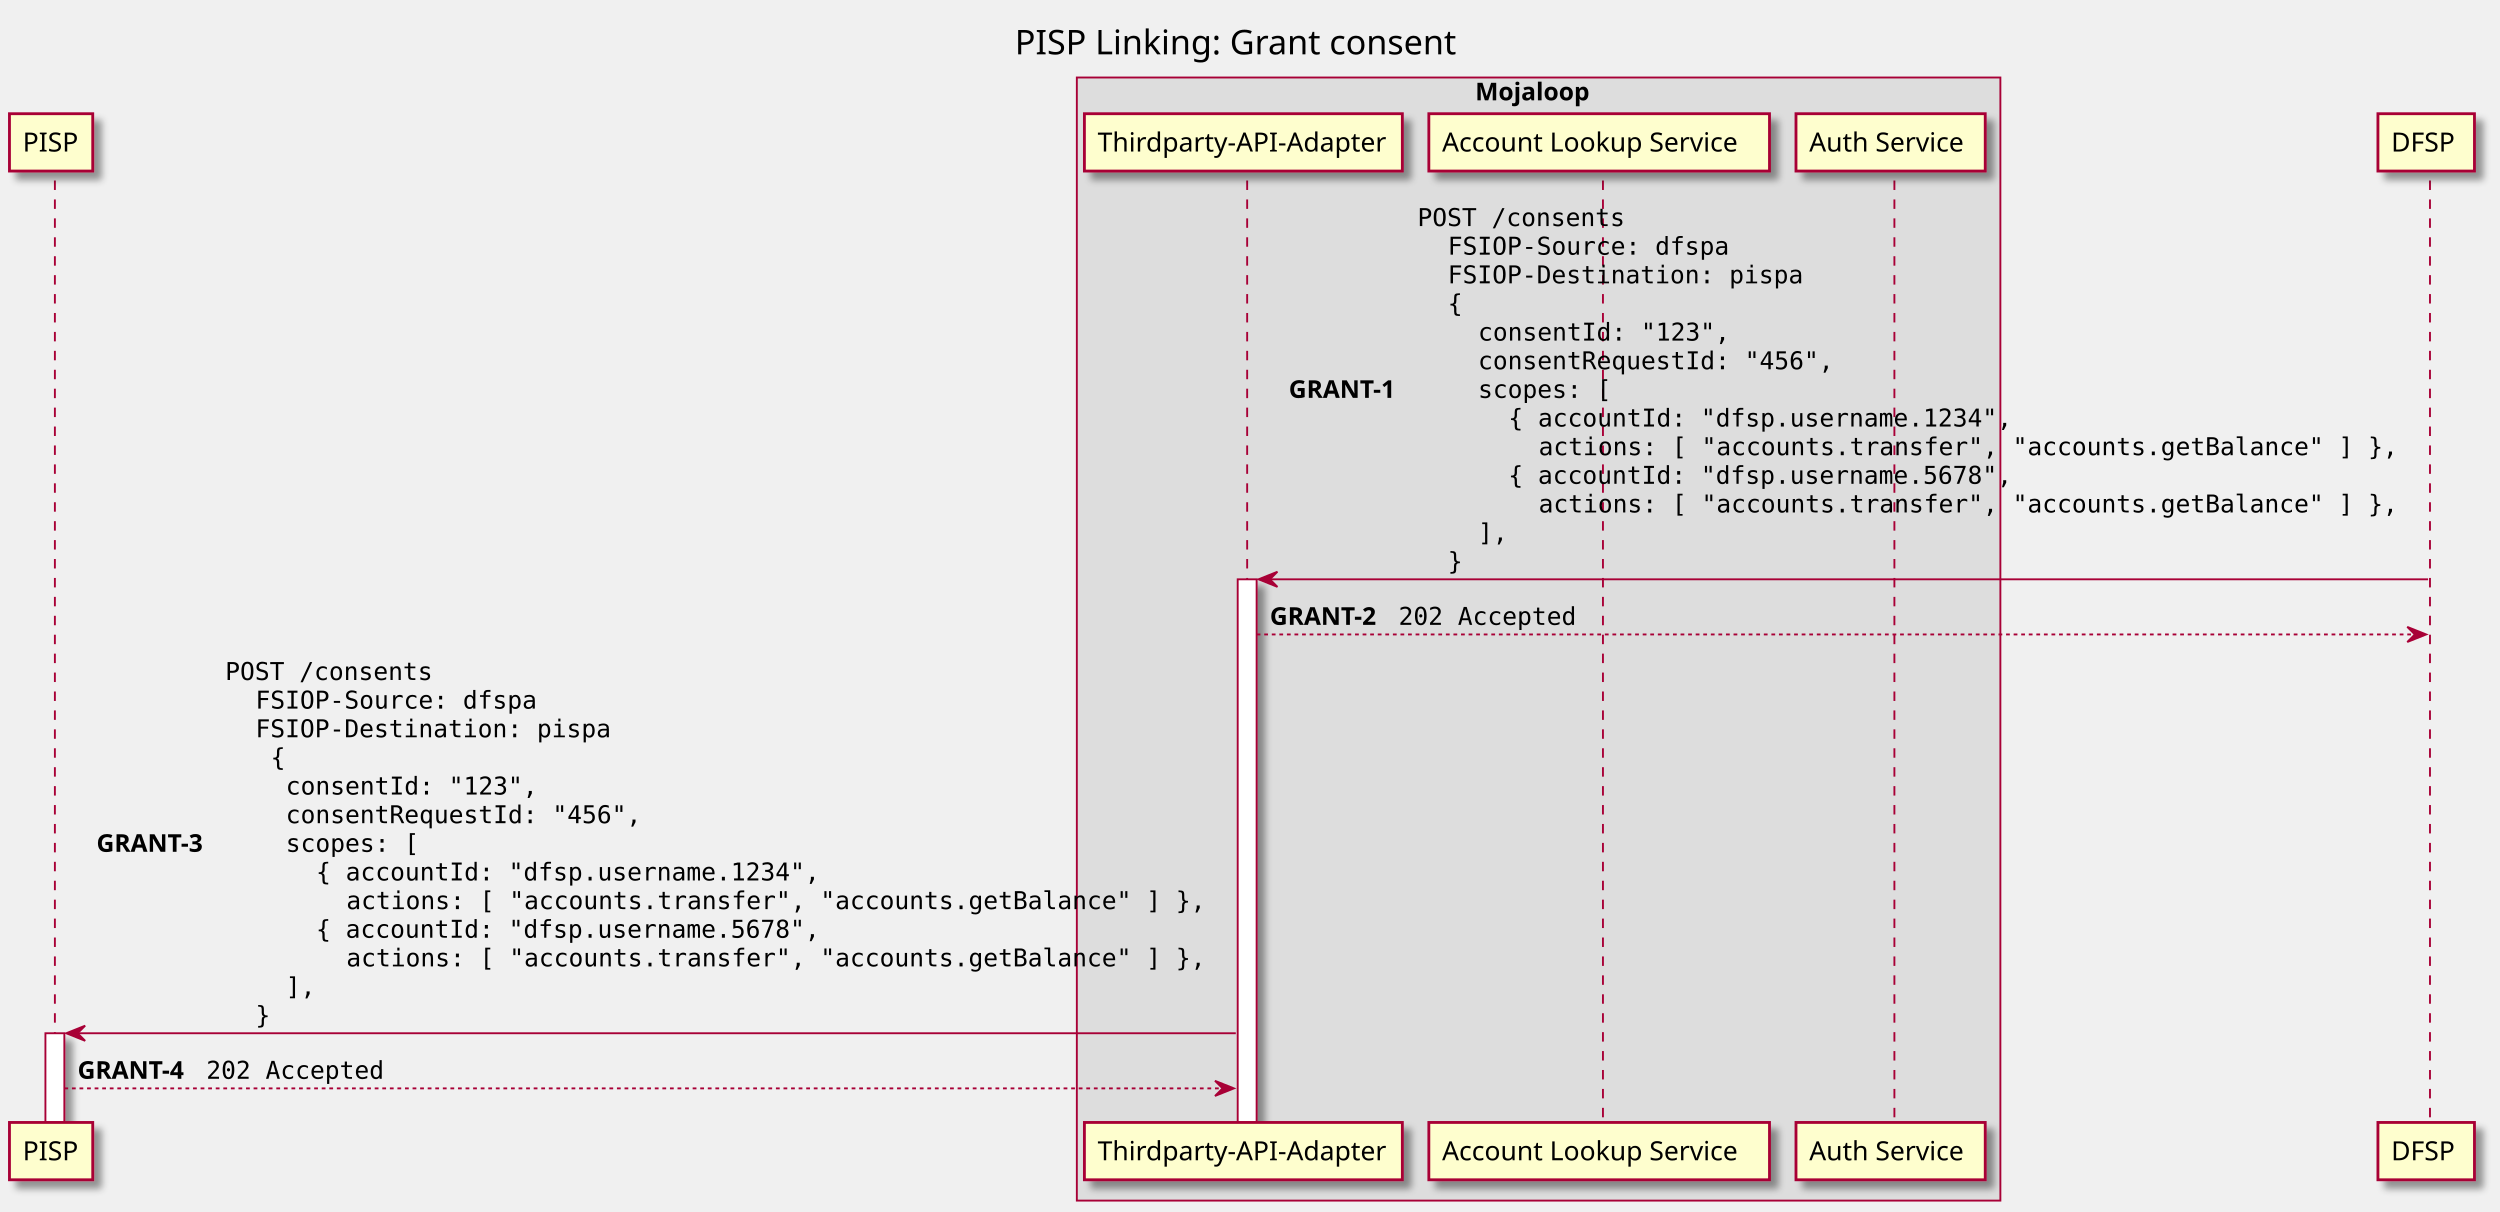
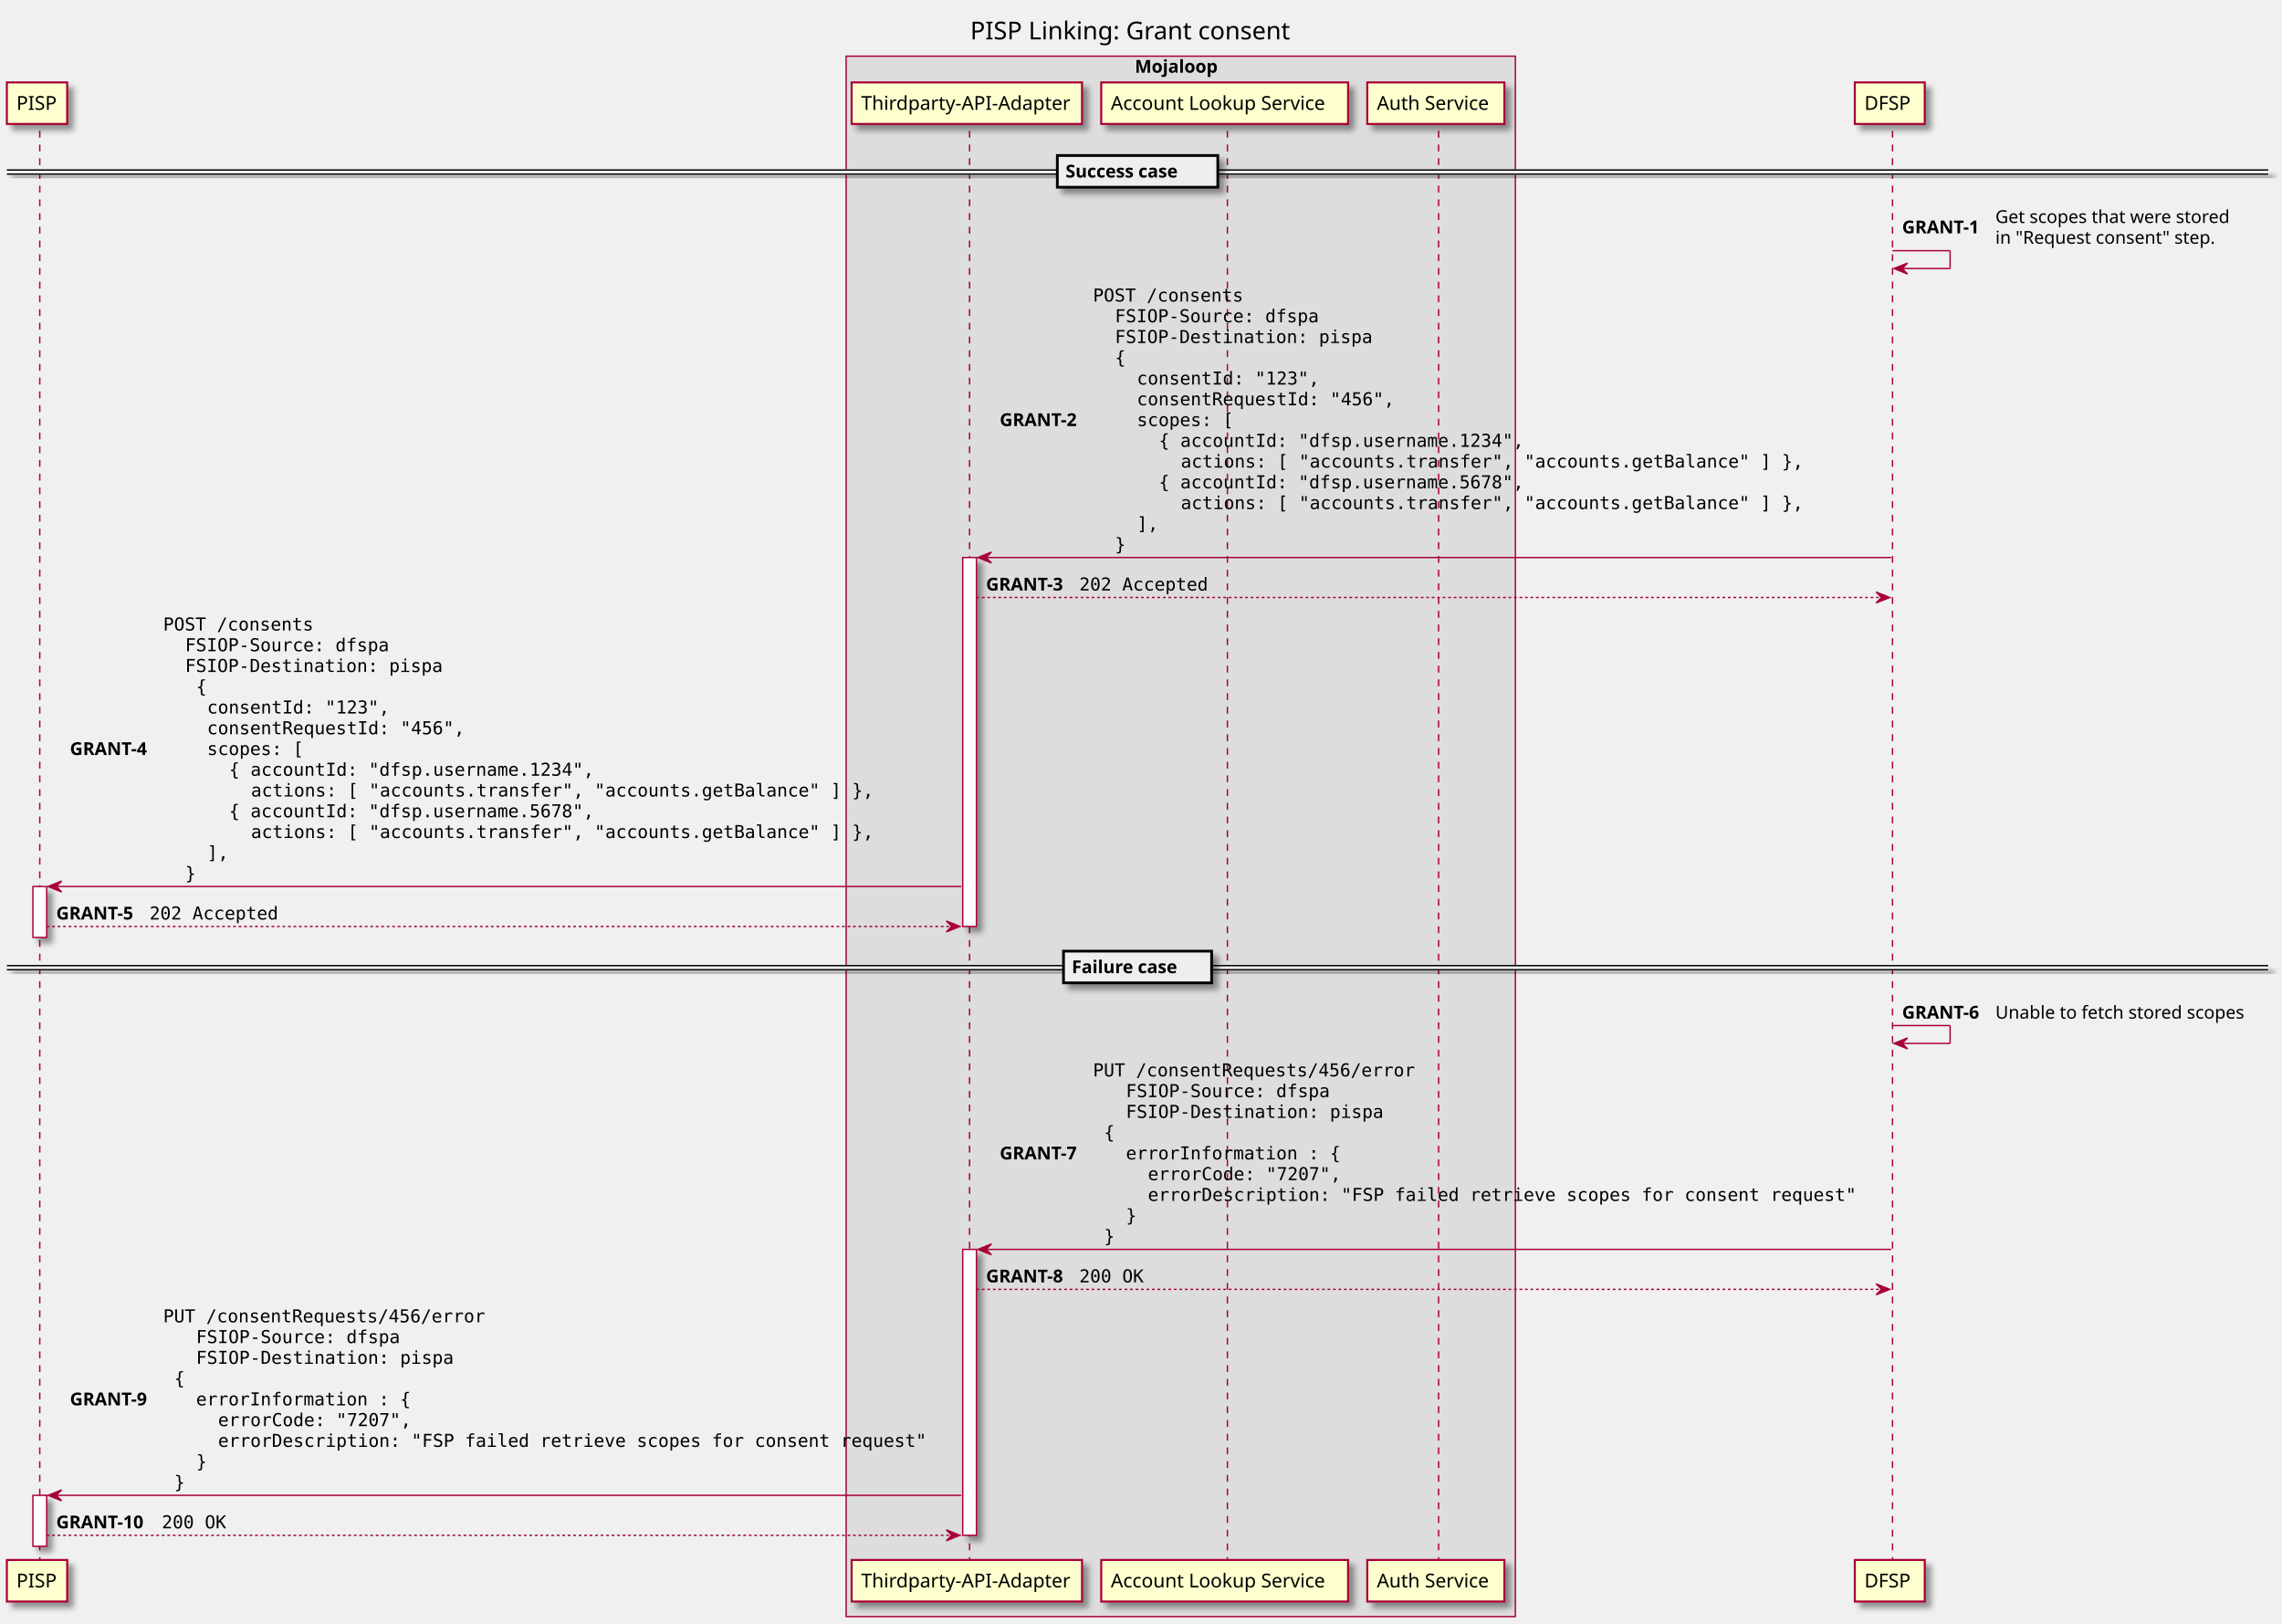
- <svg xmlns="http://www.w3.org/2000/svg" height="640" preserveAspectRatio="none" style="width:1321px;height:640px" width="1321">
+ <svg xmlns="http://www.w3.org/2000/svg" height="1184" preserveAspectRatio="none" style="width:1664px;height:1184px" width="1664">
  <defs>
    <filter height="300%" id="a" width="300%" x="-1" y="-1">
      <feGaussianBlur result="blurOut" stdDeviation="2" />
      <feColorMatrix in="blurOut" result="blurOut2" values="0 0 0 0 0 0 0 0 0 0 0 0 0 0 0 0 0 0 .4 0" />
      <feOffset dx="4" dy="4" in="blurOut2" result="blurOut3" />
      <feBlend in="SourceGraphic" in2="blurOut3" />
    </filter>
  </defs>
-   <path fill="#DDD" stroke="#a80036" d="M569 40.953h488v593.445H569z" />
-   <text font-family="sans-serif" font-size="13" font-weight="bold" lengthAdjust="spacingAndGlyphs" textLength="67" x="779.5" y="53.02">
+   <path fill="#DDD" stroke="#a80036" d="M617 40.953h488v1137.766H617z" />
+   <text font-family="sans-serif" font-size="13" font-weight="bold" lengthAdjust="spacingAndGlyphs" textLength="67" x="827.5" y="53.02">
    Mojaloop
  </text>
-   <text font-family="sans-serif" font-size="18" lengthAdjust="spacingAndGlyphs" textLength="244" x="536.25" y="28.708">
+   <text font-family="sans-serif" font-size="18" lengthAdjust="spacingAndGlyphs" textLength="244" x="707.5" y="28.708">
    PISP Linking: Grant consent
  </text>
-   <path stroke="#a80036" stroke-dasharray="5,5" d="M29 95.383v497.719" />
-   <path fill="#FFF" filter="url(#a)" stroke="#a80036" d="M24 545.969h10v47.133H24z" />
-   <path stroke="#a80036" stroke-dasharray="5,5" d="M659 95.383v497.719" />
-   <path fill="#FFF" filter="url(#a)" stroke="#a80036" d="M654 306.109h10v286.992h-10z" />
-   <path stroke="#a80036" stroke-dasharray="5,5" d="M847 95.383v497.719M1001 95.383v497.719M1284 95.383v497.719" />
+   <path stroke="#a80036" stroke-dasharray="5,5" d="M29 95.383v1042.039" />
+   <path fill="#FFF" filter="url(#a)" stroke="#a80036" d="M24 646.367h10V683.5H24zM24 1090.289h10v37.133H24z" />
+   <path stroke="#a80036" stroke-dasharray="5,5" d="M707 95.383v1042.039" />
+   <path fill="#FFF" filter="url(#a)" stroke="#a80036" d="M702 406.508h10V675.5h-10zM702 910.961h10v208.461h-10z" />
+   <path stroke="#a80036" stroke-dasharray="5,5" d="M895 95.383v1042.039M1049 95.383v1042.039M1380 95.383v1042.039" />
  <path fill="#FEFECE" filter="url(#a)" stroke="#a80036" stroke-width="1.5" d="M5 60.086h44v30.297H5z" />
  <text font-family="sans-serif" font-size="14" lengthAdjust="spacingAndGlyphs" textLength="30" x="12" y="80.081">
    PISP
  </text>
-   <path fill="#FEFECE" filter="url(#a)" stroke="#a80036" stroke-width="1.5" d="M573 60.086h168v30.297H573z" />
-   <text font-family="sans-serif" font-size="14" lengthAdjust="spacingAndGlyphs" textLength="154" x="580" y="80.081">
+   <path fill="#FEFECE" filter="url(#a)" stroke="#a80036" stroke-width="1.5" d="M621 60.086h168v30.297H621z" />
+   <text font-family="sans-serif" font-size="14" lengthAdjust="spacingAndGlyphs" textLength="154" x="628" y="80.081">
    Thirdparty-API-Adapter
  </text>
-   <path fill="#FEFECE" filter="url(#a)" stroke="#a80036" stroke-width="1.5" d="M755 60.086h180v30.297H755z" />
-   <text font-family="sans-serif" font-size="14" lengthAdjust="spacingAndGlyphs" textLength="166" x="762" y="80.081">
+   <path fill="#FEFECE" filter="url(#a)" stroke="#a80036" stroke-width="1.5" d="M803 60.086h180v30.297H803z" />
+   <text font-family="sans-serif" font-size="14" lengthAdjust="spacingAndGlyphs" textLength="166" x="810" y="80.081">
    Account Lookup Service
  </text>
-   <path fill="#FEFECE" filter="url(#a)" stroke="#a80036" stroke-width="1.5" d="M949 60.086h100v30.297H949z" />
-   <text font-family="sans-serif" font-size="14" lengthAdjust="spacingAndGlyphs" textLength="86" x="956" y="80.081">
+   <path fill="#FEFECE" filter="url(#a)" stroke="#a80036" stroke-width="1.5" d="M997 60.086h100v30.297H997z" />
+   <text font-family="sans-serif" font-size="14" lengthAdjust="spacingAndGlyphs" textLength="86" x="1004" y="80.081">
    Auth Service
  </text>
-   <path fill="#FEFECE" filter="url(#a)" stroke="#a80036" stroke-width="1.5" d="M1256.5 60.086h51v30.297h-51z" />
-   <text font-family="sans-serif" font-size="14" lengthAdjust="spacingAndGlyphs" textLength="37" x="1263.5" y="80.081">
+   <path fill="#FEFECE" filter="url(#a)" stroke="#a80036" stroke-width="1.5" d="M1352.5 60.086h51v30.297h-51z" />
+   <text font-family="sans-serif" font-size="14" lengthAdjust="spacingAndGlyphs" textLength="37" x="1359.5" y="80.081">
    DFSP
  </text>
-   <path fill="#FEFECE" filter="url(#a)" stroke="#a80036" stroke-width="1.5" d="M5 593.102h44v30.297H5z" />
-   <text font-family="sans-serif" font-size="14" lengthAdjust="spacingAndGlyphs" textLength="30" x="12" y="613.097">
+   <path fill="#FEFECE" filter="url(#a)" stroke="#a80036" stroke-width="1.5" d="M5 1137.422h44v30.297H5z" />
+   <text font-family="sans-serif" font-size="14" lengthAdjust="spacingAndGlyphs" textLength="30" x="12" y="1157.417">
    PISP
  </text>
-   <path fill="#FEFECE" filter="url(#a)" stroke="#a80036" stroke-width="1.5" d="M573 593.102h168v30.297H573z" />
-   <text font-family="sans-serif" font-size="14" lengthAdjust="spacingAndGlyphs" textLength="154" x="580" y="613.097">
+   <path fill="#FEFECE" filter="url(#a)" stroke="#a80036" stroke-width="1.5" d="M621 1137.422h168v30.297H621z" />
+   <text font-family="sans-serif" font-size="14" lengthAdjust="spacingAndGlyphs" textLength="154" x="628" y="1157.417">
    Thirdparty-API-Adapter
  </text>
-   <path fill="#FEFECE" filter="url(#a)" stroke="#a80036" stroke-width="1.5" d="M755 593.102h180v30.297H755z" />
-   <text font-family="sans-serif" font-size="14" lengthAdjust="spacingAndGlyphs" textLength="166" x="762" y="613.097">
+   <path fill="#FEFECE" filter="url(#a)" stroke="#a80036" stroke-width="1.5" d="M803 1137.422h180v30.297H803z" />
+   <text font-family="sans-serif" font-size="14" lengthAdjust="spacingAndGlyphs" textLength="166" x="810" y="1157.417">
    Account Lookup Service
  </text>
-   <path fill="#FEFECE" filter="url(#a)" stroke="#a80036" stroke-width="1.5" d="M949 593.102h100v30.297H949z" />
-   <text font-family="sans-serif" font-size="14" lengthAdjust="spacingAndGlyphs" textLength="86" x="956" y="613.097">
+   <path fill="#FEFECE" filter="url(#a)" stroke="#a80036" stroke-width="1.5" d="M997 1137.422h100v30.297H997z" />
+   <text font-family="sans-serif" font-size="14" lengthAdjust="spacingAndGlyphs" textLength="86" x="1004" y="1157.417">
    Auth Service
  </text>
-   <path fill="#FEFECE" filter="url(#a)" stroke="#a80036" stroke-width="1.5" d="M1256.5 593.102h51v30.297h-51z" />
-   <text font-family="sans-serif" font-size="14" lengthAdjust="spacingAndGlyphs" textLength="37" x="1263.5" y="613.097">
+   <path fill="#FEFECE" filter="url(#a)" stroke="#a80036" stroke-width="1.5" d="M1352.5 1137.422h51v30.297h-51z" />
+   <text font-family="sans-serif" font-size="14" lengthAdjust="spacingAndGlyphs" textLength="37" x="1359.5" y="1157.417">
    DFSP
  </text>
-   <path fill="#A80036" stroke="#a80036" d="M675 302.11l-10 4 10 4-4-4z" />
-   <path stroke="#a80036" d="M669 306.109h614" />
-   <text font-family="sans-serif" font-size="13" font-weight="bold" lengthAdjust="spacingAndGlyphs" textLength="64" x="681" y="210.247">
+   <path fill="#EEE" filter="url(#a)" stroke="#eee" d="M5 123.949h1649v3H5z" />
+   <path stroke="#000" d="M5 123.949h1649M5 126.949h1649" />
+   <path fill="#EEE" filter="url(#a)" stroke="#000" stroke-width="2" d="M771 113.383h117v23.133H771z" />
+   <text font-family="sans-serif" font-size="13" font-weight="bold" lengthAdjust="spacingAndGlyphs" textLength="98" x="777" y="129.45">
+     Success case
+   </text>
+   <path stroke="#a80036" d="M1380 182.781h42M1422 182.781v13M1381 195.781h41" />
+   <path fill="#A80036" stroke="#a80036" d="M1391 191.781l-10 4 10 4-4-4z" />
+   <text font-family="sans-serif" font-size="13" font-weight="bold" lengthAdjust="spacingAndGlyphs" textLength="64" x="1387" y="170.149">
    GRANT-1
  </text>
-   <text font-family="monospace" font-size="13" lengthAdjust="spacingAndGlyphs" textLength="112" x="749" y="119.45">
+   <text font-family="sans-serif" font-size="13" lengthAdjust="spacingAndGlyphs" textLength="181" x="1455" y="162.583">
+     Get scopes that were stored
+   </text>
+   <text font-family="sans-serif" font-size="13" lengthAdjust="spacingAndGlyphs" textLength="168" x="1455" y="177.715">
+     in "Request consent" step.
+   </text>
+   <path fill="#A80036" stroke="#a80036" d="M723 402.508l-10 4 10 4-4-4z" />
+   <path stroke="#a80036" d="M717 406.508h662" />
+   <text font-family="sans-serif" font-size="13" font-weight="bold" lengthAdjust="spacingAndGlyphs" textLength="64" x="729" y="310.645">
+     GRANT-2
+   </text>
+   <text font-family="monospace" font-size="13" lengthAdjust="spacingAndGlyphs" textLength="112" x="797" y="219.848">
    POST /consents
  </text>
-   <text font-family="monospace" font-size="13" lengthAdjust="spacingAndGlyphs" textLength="152" x="765" y="134.583">
-     FSIOP-Source: dfspa
-   </text>
-   <text font-family="monospace" font-size="13" lengthAdjust="spacingAndGlyphs" textLength="192" x="765" y="149.715">
-     FSIOP-Destination: pispa
-   </text>
-   <text font-family="monospace" font-size="13" lengthAdjust="spacingAndGlyphs" textLength="8" x="765" y="164.848">
-     {
-   </text>
-   <text font-family="monospace" font-size="13" lengthAdjust="spacingAndGlyphs" textLength="136" x="781" y="179.981">
+   <text font-family="monospace" font-size="13" lengthAdjust="spacingAndGlyphs" textLength="152" x="813" y="234.981">
+     FSIOP-Source: dfspa
+   </text>
+   <text font-family="monospace" font-size="13" lengthAdjust="spacingAndGlyphs" textLength="192" x="813" y="250.114">
+     FSIOP-Destination: pispa
+   </text>
+   <text font-family="monospace" font-size="13" lengthAdjust="spacingAndGlyphs" textLength="8" x="813" y="265.247">
+     {
+   </text>
+   <text font-family="monospace" font-size="13" lengthAdjust="spacingAndGlyphs" textLength="136" x="829" y="280.379">
    consentId: "123",
  </text>
-   <text font-family="monospace" font-size="13" lengthAdjust="spacingAndGlyphs" textLength="192" x="781" y="195.114">
+   <text font-family="monospace" font-size="13" lengthAdjust="spacingAndGlyphs" textLength="192" x="829" y="295.512">
    consentRequestId: "456",
  </text>
-   <text font-family="monospace" font-size="13" lengthAdjust="spacingAndGlyphs" textLength="72" x="781" y="210.247">
+   <text font-family="monospace" font-size="13" lengthAdjust="spacingAndGlyphs" textLength="72" x="829" y="310.645">
    scopes: [
  </text>
-   <text font-family="monospace" font-size="13" lengthAdjust="spacingAndGlyphs" textLength="272" x="797" y="225.379">
+   <text font-family="monospace" font-size="13" lengthAdjust="spacingAndGlyphs" textLength="272" x="845" y="325.778">
    { accountId: "dfsp.username.1234",
  </text>
-   <text font-family="monospace" font-size="13" lengthAdjust="spacingAndGlyphs" textLength="464" x="813" y="240.512">
-     actions: [ "accounts.transfer", "accounts.getBalance" ] },
-   </text>
-   <text font-family="monospace" font-size="13" lengthAdjust="spacingAndGlyphs" textLength="272" x="797" y="255.645">
+   <text font-family="monospace" font-size="13" lengthAdjust="spacingAndGlyphs" textLength="464" x="861" y="340.911">
+     actions: [ "accounts.transfer", "accounts.getBalance" ] },
+   </text>
+   <text font-family="monospace" font-size="13" lengthAdjust="spacingAndGlyphs" textLength="272" x="845" y="356.043">
    { accountId: "dfsp.username.5678",
  </text>
-   <text font-family="monospace" font-size="13" lengthAdjust="spacingAndGlyphs" textLength="464" x="813" y="270.778">
-     actions: [ "accounts.transfer", "accounts.getBalance" ] },
-   </text>
-   <text font-family="monospace" font-size="13" lengthAdjust="spacingAndGlyphs" textLength="16" x="781" y="285.911">
+   <text font-family="monospace" font-size="13" lengthAdjust="spacingAndGlyphs" textLength="464" x="861" y="371.176">
+     actions: [ "accounts.transfer", "accounts.getBalance" ] },
+   </text>
+   <text font-family="monospace" font-size="13" lengthAdjust="spacingAndGlyphs" textLength="16" x="829" y="386.309">
    ],
  </text>
-   <text font-family="monospace" font-size="13" lengthAdjust="spacingAndGlyphs" textLength="8" x="765" y="301.043">
-     }
-   </text>
-   <path fill="#A80036" stroke="#a80036" d="M1272 331.242l10 4-10 4 4-4z" />
-   <path stroke="#a80036" stroke-dasharray="2,2" d="M664 335.242h614" />
-   <text font-family="sans-serif" font-size="13" font-weight="bold" lengthAdjust="spacingAndGlyphs" textLength="64" x="671" y="330.176">
-     GRANT-2
-   </text>
-   <text font-family="monospace" font-size="13" lengthAdjust="spacingAndGlyphs" textLength="96" x="739" y="330.176">
+   <text font-family="monospace" font-size="13" lengthAdjust="spacingAndGlyphs" textLength="8" x="813" y="401.442">
+     }
+   </text>
+   <path fill="#A80036" stroke="#a80036" d="M1368 431.64l10 4-10 4 4-4z" />
+   <path stroke="#a80036" stroke-dasharray="2,2" d="M712 435.641h662" />
+   <text font-family="sans-serif" font-size="13" font-weight="bold" lengthAdjust="spacingAndGlyphs" textLength="64" x="719" y="430.575">
+     GRANT-3
+   </text>
+   <text font-family="monospace" font-size="13" lengthAdjust="spacingAndGlyphs" textLength="96" x="787" y="430.575">
    202 Accepted
  </text>
-   <path fill="#A80036" stroke="#a80036" d="M45 541.969l-10 4 10 4-4-4z" />
-   <path stroke="#a80036" d="M39 545.969h614" />
-   <text font-family="sans-serif" font-size="13" font-weight="bold" lengthAdjust="spacingAndGlyphs" textLength="64" x="51" y="450.106">
-     GRANT-3
-   </text>
-   <text font-family="monospace" font-size="13" lengthAdjust="spacingAndGlyphs" textLength="112" x="119" y="359.309">
+   <path fill="#A80036" stroke="#a80036" d="M45 642.367l-10 4 10 4-4-4z" />
+   <path stroke="#a80036" d="M39 646.367h662" />
+   <text font-family="sans-serif" font-size="13" font-weight="bold" lengthAdjust="spacingAndGlyphs" textLength="64" x="51" y="550.504">
+     GRANT-4
+   </text>
+   <text font-family="monospace" font-size="13" lengthAdjust="spacingAndGlyphs" textLength="112" x="119" y="459.707">
    POST /consents
  </text>
-   <text font-family="monospace" font-size="13" lengthAdjust="spacingAndGlyphs" textLength="152" x="135" y="374.442">
-     FSIOP-Source: dfspa
-   </text>
-   <text font-family="monospace" font-size="13" lengthAdjust="spacingAndGlyphs" textLength="192" x="135" y="389.575">
-     FSIOP-Destination: pispa
-   </text>
-   <text font-family="monospace" font-size="13" lengthAdjust="spacingAndGlyphs" textLength="8" x="143" y="404.707">
-     {
-   </text>
-   <text font-family="monospace" font-size="13" lengthAdjust="spacingAndGlyphs" textLength="136" x="151" y="419.84">
+   <text font-family="monospace" font-size="13" lengthAdjust="spacingAndGlyphs" textLength="152" x="135" y="474.84">
+     FSIOP-Source: dfspa
+   </text>
+   <text font-family="monospace" font-size="13" lengthAdjust="spacingAndGlyphs" textLength="192" x="135" y="489.973">
+     FSIOP-Destination: pispa
+   </text>
+   <text font-family="monospace" font-size="13" lengthAdjust="spacingAndGlyphs" textLength="8" x="143" y="505.106">
+     {
+   </text>
+   <text font-family="monospace" font-size="13" lengthAdjust="spacingAndGlyphs" textLength="136" x="151" y="520.239">
    consentId: "123",
  </text>
-   <text font-family="monospace" font-size="13" lengthAdjust="spacingAndGlyphs" textLength="192" x="151" y="434.973">
+   <text font-family="monospace" font-size="13" lengthAdjust="spacingAndGlyphs" textLength="192" x="151" y="535.372">
    consentRequestId: "456",
  </text>
-   <text font-family="monospace" font-size="13" lengthAdjust="spacingAndGlyphs" textLength="72" x="151" y="450.106">
+   <text font-family="monospace" font-size="13" lengthAdjust="spacingAndGlyphs" textLength="72" x="151" y="550.504">
    scopes: [
  </text>
-   <text font-family="monospace" font-size="13" lengthAdjust="spacingAndGlyphs" textLength="272" x="167" y="465.239">
+   <text font-family="monospace" font-size="13" lengthAdjust="spacingAndGlyphs" textLength="272" x="167" y="565.637">
    { accountId: "dfsp.username.1234",
  </text>
-   <text font-family="monospace" font-size="13" lengthAdjust="spacingAndGlyphs" textLength="464" x="183" y="480.372">
-     actions: [ "accounts.transfer", "accounts.getBalance" ] },
-   </text>
-   <text font-family="monospace" font-size="13" lengthAdjust="spacingAndGlyphs" textLength="272" x="167" y="495.504">
+   <text font-family="monospace" font-size="13" lengthAdjust="spacingAndGlyphs" textLength="464" x="183" y="580.77">
+     actions: [ "accounts.transfer", "accounts.getBalance" ] },
+   </text>
+   <text font-family="monospace" font-size="13" lengthAdjust="spacingAndGlyphs" textLength="272" x="167" y="595.903">
    { accountId: "dfsp.username.5678",
  </text>
-   <text font-family="monospace" font-size="13" lengthAdjust="spacingAndGlyphs" textLength="464" x="183" y="510.637">
-     actions: [ "accounts.transfer", "accounts.getBalance" ] },
-   </text>
-   <text font-family="monospace" font-size="13" lengthAdjust="spacingAndGlyphs" textLength="16" x="151" y="525.77">
+   <text font-family="monospace" font-size="13" lengthAdjust="spacingAndGlyphs" textLength="464" x="183" y="611.036">
+     actions: [ "accounts.transfer", "accounts.getBalance" ] },
+   </text>
+   <text font-family="monospace" font-size="13" lengthAdjust="spacingAndGlyphs" textLength="16" x="151" y="626.168">
    ],
  </text>
-   <text font-family="monospace" font-size="13" lengthAdjust="spacingAndGlyphs" textLength="8" x="135" y="540.903">
-     }
-   </text>
-   <path fill="#A80036" stroke="#a80036" d="M642 571.102l10 4-10 4 4-4z" />
-   <path stroke="#a80036" stroke-dasharray="2,2" d="M34 575.102h614" />
-   <text font-family="sans-serif" font-size="13" font-weight="bold" lengthAdjust="spacingAndGlyphs" textLength="64" x="41" y="570.036">
-     GRANT-4
-   </text>
-   <text font-family="monospace" font-size="13" lengthAdjust="spacingAndGlyphs" textLength="96" x="109" y="570.036">
+   <text font-family="monospace" font-size="13" lengthAdjust="spacingAndGlyphs" textLength="8" x="135" y="641.301">
+     }
+   </text>
+   <path fill="#A80036" stroke="#a80036" d="M690 671.5l10 4-10 4 4-4z" />
+   <path stroke="#a80036" stroke-dasharray="2,2" d="M34 675.5h662" />
+   <text font-family="sans-serif" font-size="13" font-weight="bold" lengthAdjust="spacingAndGlyphs" textLength="64" x="41" y="670.434">
+     GRANT-5
+   </text>
+   <text font-family="monospace" font-size="13" lengthAdjust="spacingAndGlyphs" textLength="96" x="109" y="670.434">
    202 Accepted
  </text>
+   <path fill="#EEE" filter="url(#a)" stroke="#eee" d="M5 704.066h1649v3H5z" />
+   <path stroke="#000" d="M5 704.066h1649M5 707.066h1649" />
+   <path fill="#EEE" filter="url(#a)" stroke="#000" stroke-width="2" d="M775.5 693.5h108v23.133h-108z" />
+   <text font-family="sans-serif" font-size="13" font-weight="bold" lengthAdjust="spacingAndGlyphs" textLength="89" x="781.5" y="709.567">
+     Failure case
+   </text>
+   <path stroke="#a80036" d="M1380 747.766h42M1422 747.766v13M1381 760.766h41" />
+   <path fill="#A80036" stroke="#a80036" d="M1391 756.766l-10 4 10 4-4-4z" />
+   <text font-family="sans-serif" font-size="13" font-weight="bold" lengthAdjust="spacingAndGlyphs" textLength="64" x="1387" y="742.7">
+     GRANT-6
+   </text>
+   <text font-family="sans-serif" font-size="13" lengthAdjust="spacingAndGlyphs" textLength="192" x="1455" y="742.7">
+     Unable to fetch stored scopes
+   </text>
+   <path fill="#A80036" stroke="#a80036" d="M723 906.96l-10 4 10 4-4-4z" />
+   <path stroke="#a80036" d="M717 910.961h662" />
+   <text font-family="sans-serif" font-size="13" font-weight="bold" lengthAdjust="spacingAndGlyphs" textLength="64" x="729" y="845.364">
+     GRANT-7
+   </text>
+   <text font-family="monospace" font-size="13" lengthAdjust="spacingAndGlyphs" textLength="240" x="797" y="784.832">
+     PUT /consentRequests/456/error
+   </text>
+   <text font-family="monospace" font-size="13" lengthAdjust="spacingAndGlyphs" textLength="152" x="821" y="799.965">
+     FSIOP-Source: dfspa
+   </text>
+   <text font-family="monospace" font-size="13" lengthAdjust="spacingAndGlyphs" textLength="192" x="821" y="815.098">
+     FSIOP-Destination: pispa
+   </text>
+   <text font-family="monospace" font-size="13" lengthAdjust="spacingAndGlyphs" textLength="8" x="805" y="830.231">
+     {
+   </text>
+   <text font-family="monospace" font-size="13" lengthAdjust="spacingAndGlyphs" textLength="160" x="821" y="845.364">
+     errorInformation : {
+   </text>
+   <text font-family="monospace" font-size="13" lengthAdjust="spacingAndGlyphs" textLength="144" x="837" y="860.497">
+     errorCode: "7207",
+   </text>
+   <text font-family="monospace" font-size="13" lengthAdjust="spacingAndGlyphs" textLength="528" x="837" y="875.629">
+     errorDescription: "FSP failed retrieve scopes for consent request"
+   </text>
+   <text font-family="monospace" font-size="13" lengthAdjust="spacingAndGlyphs" textLength="8" x="821" y="890.762">
+     }
+   </text>
+   <text font-family="monospace" font-size="13" lengthAdjust="spacingAndGlyphs" textLength="8" x="805" y="905.895">
+     }
+   </text>
+   <path fill="#A80036" stroke="#a80036" d="M1368 936.094l10 4-10 4 4-4z" />
+   <path stroke="#a80036" stroke-dasharray="2,2" d="M712 940.094h662" />
+   <text font-family="sans-serif" font-size="13" font-weight="bold" lengthAdjust="spacingAndGlyphs" textLength="64" x="719" y="935.028">
+     GRANT-8
+   </text>
+   <text font-family="monospace" font-size="13" lengthAdjust="spacingAndGlyphs" textLength="48" x="787" y="935.028">
+     200 OK
+   </text>
+   <path fill="#A80036" stroke="#a80036" d="M45 1086.29l-10 4 10 4-4-4z" />
+   <path stroke="#a80036" d="M39 1090.289h662" />
+   <text font-family="sans-serif" font-size="13" font-weight="bold" lengthAdjust="spacingAndGlyphs" textLength="64" x="51" y="1024.692">
+     GRANT-9
+   </text>
+   <text font-family="monospace" font-size="13" lengthAdjust="spacingAndGlyphs" textLength="240" x="119" y="964.161">
+     PUT /consentRequests/456/error
+   </text>
+   <text font-family="monospace" font-size="13" lengthAdjust="spacingAndGlyphs" textLength="152" x="143" y="979.293">
+     FSIOP-Source: dfspa
+   </text>
+   <text font-family="monospace" font-size="13" lengthAdjust="spacingAndGlyphs" textLength="192" x="143" y="994.426">
+     FSIOP-Destination: pispa
+   </text>
+   <text font-family="monospace" font-size="13" lengthAdjust="spacingAndGlyphs" textLength="8" x="127" y="1009.559">
+     {
+   </text>
+   <text font-family="monospace" font-size="13" lengthAdjust="spacingAndGlyphs" textLength="160" x="143" y="1024.692">
+     errorInformation : {
+   </text>
+   <text font-family="monospace" font-size="13" lengthAdjust="spacingAndGlyphs" textLength="144" x="159" y="1039.825">
+     errorCode: "7207",
+   </text>
+   <text font-family="monospace" font-size="13" lengthAdjust="spacingAndGlyphs" textLength="528" x="159" y="1054.957">
+     errorDescription: "FSP failed retrieve scopes for consent request"
+   </text>
+   <text font-family="monospace" font-size="13" lengthAdjust="spacingAndGlyphs" textLength="8" x="143" y="1070.09">
+     }
+   </text>
+   <text font-family="monospace" font-size="13" lengthAdjust="spacingAndGlyphs" textLength="8" x="127" y="1085.223">
+     }
+   </text>
+   <path fill="#A80036" stroke="#a80036" d="M690 1115.422l10 4-10 4 4-4z" />
+   <path stroke="#a80036" stroke-dasharray="2,2" d="M34 1119.422h662" />
+   <text font-family="sans-serif" font-size="13" font-weight="bold" lengthAdjust="spacingAndGlyphs" textLength="73" x="41" y="1114.356">
+     GRANT-10
+   </text>
+   <text font-family="monospace" font-size="13" lengthAdjust="spacingAndGlyphs" textLength="48" x="118" y="1114.356">
+     200 OK
+   </text>
</svg>
